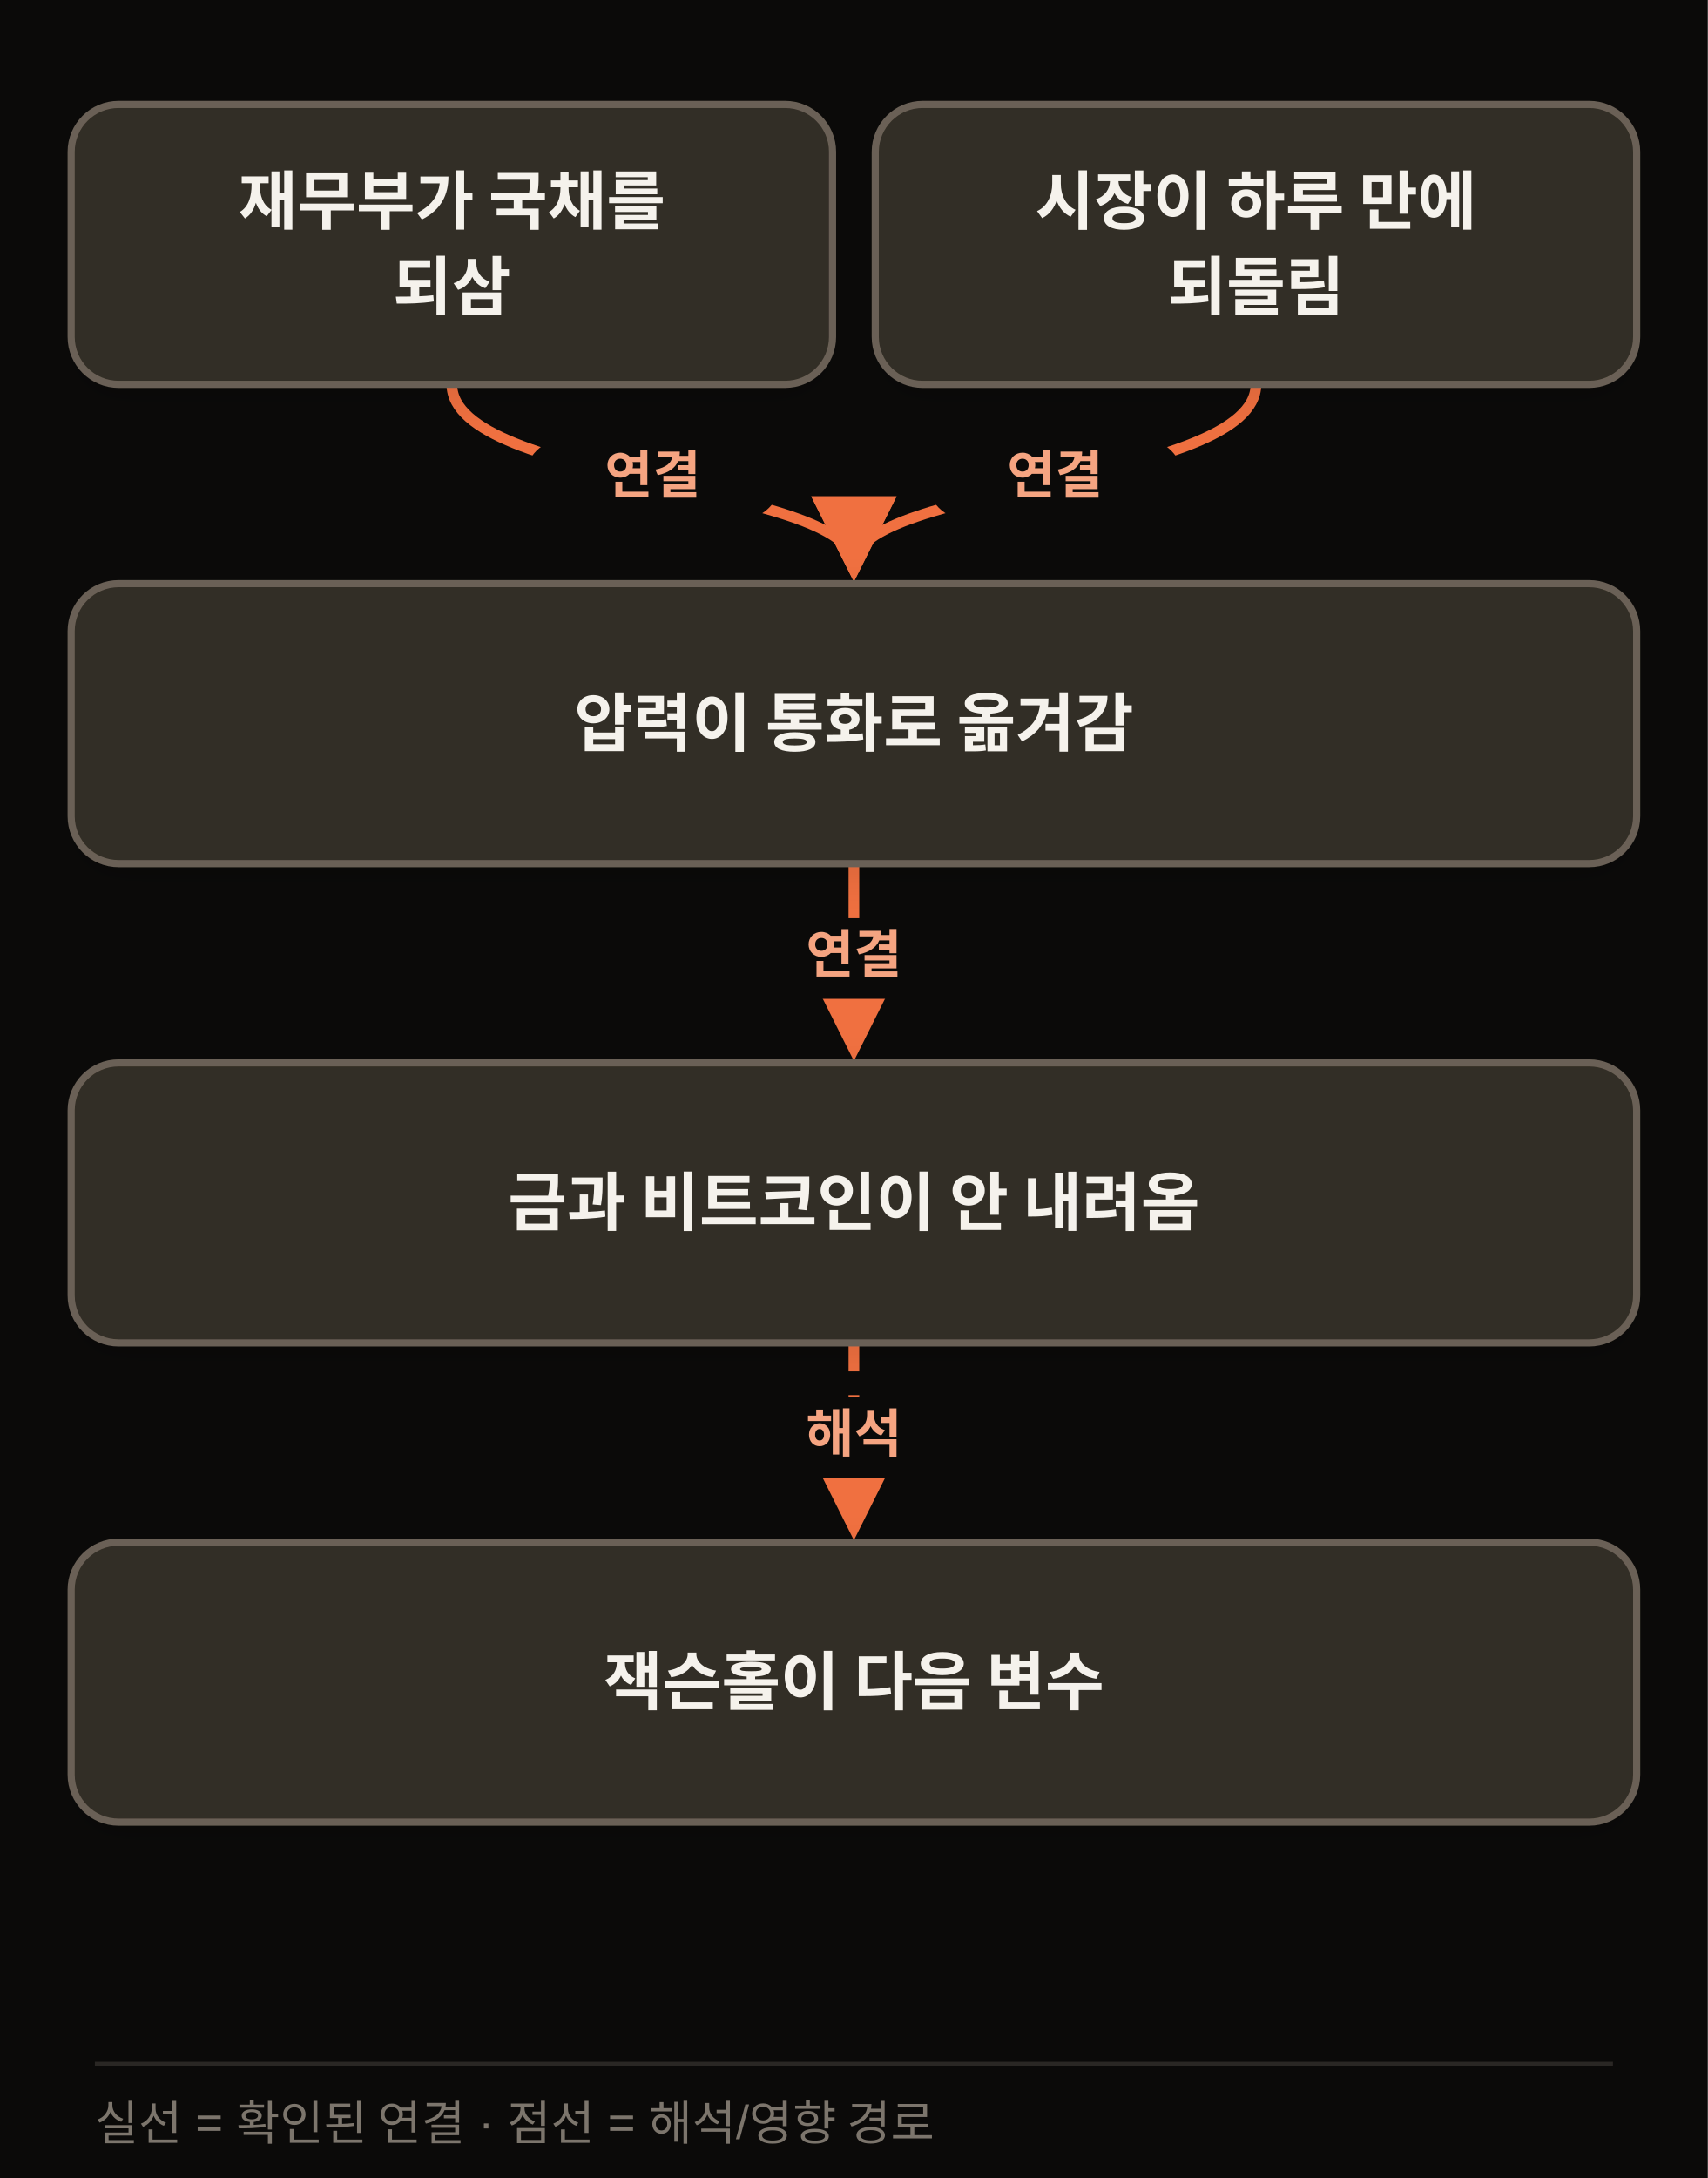
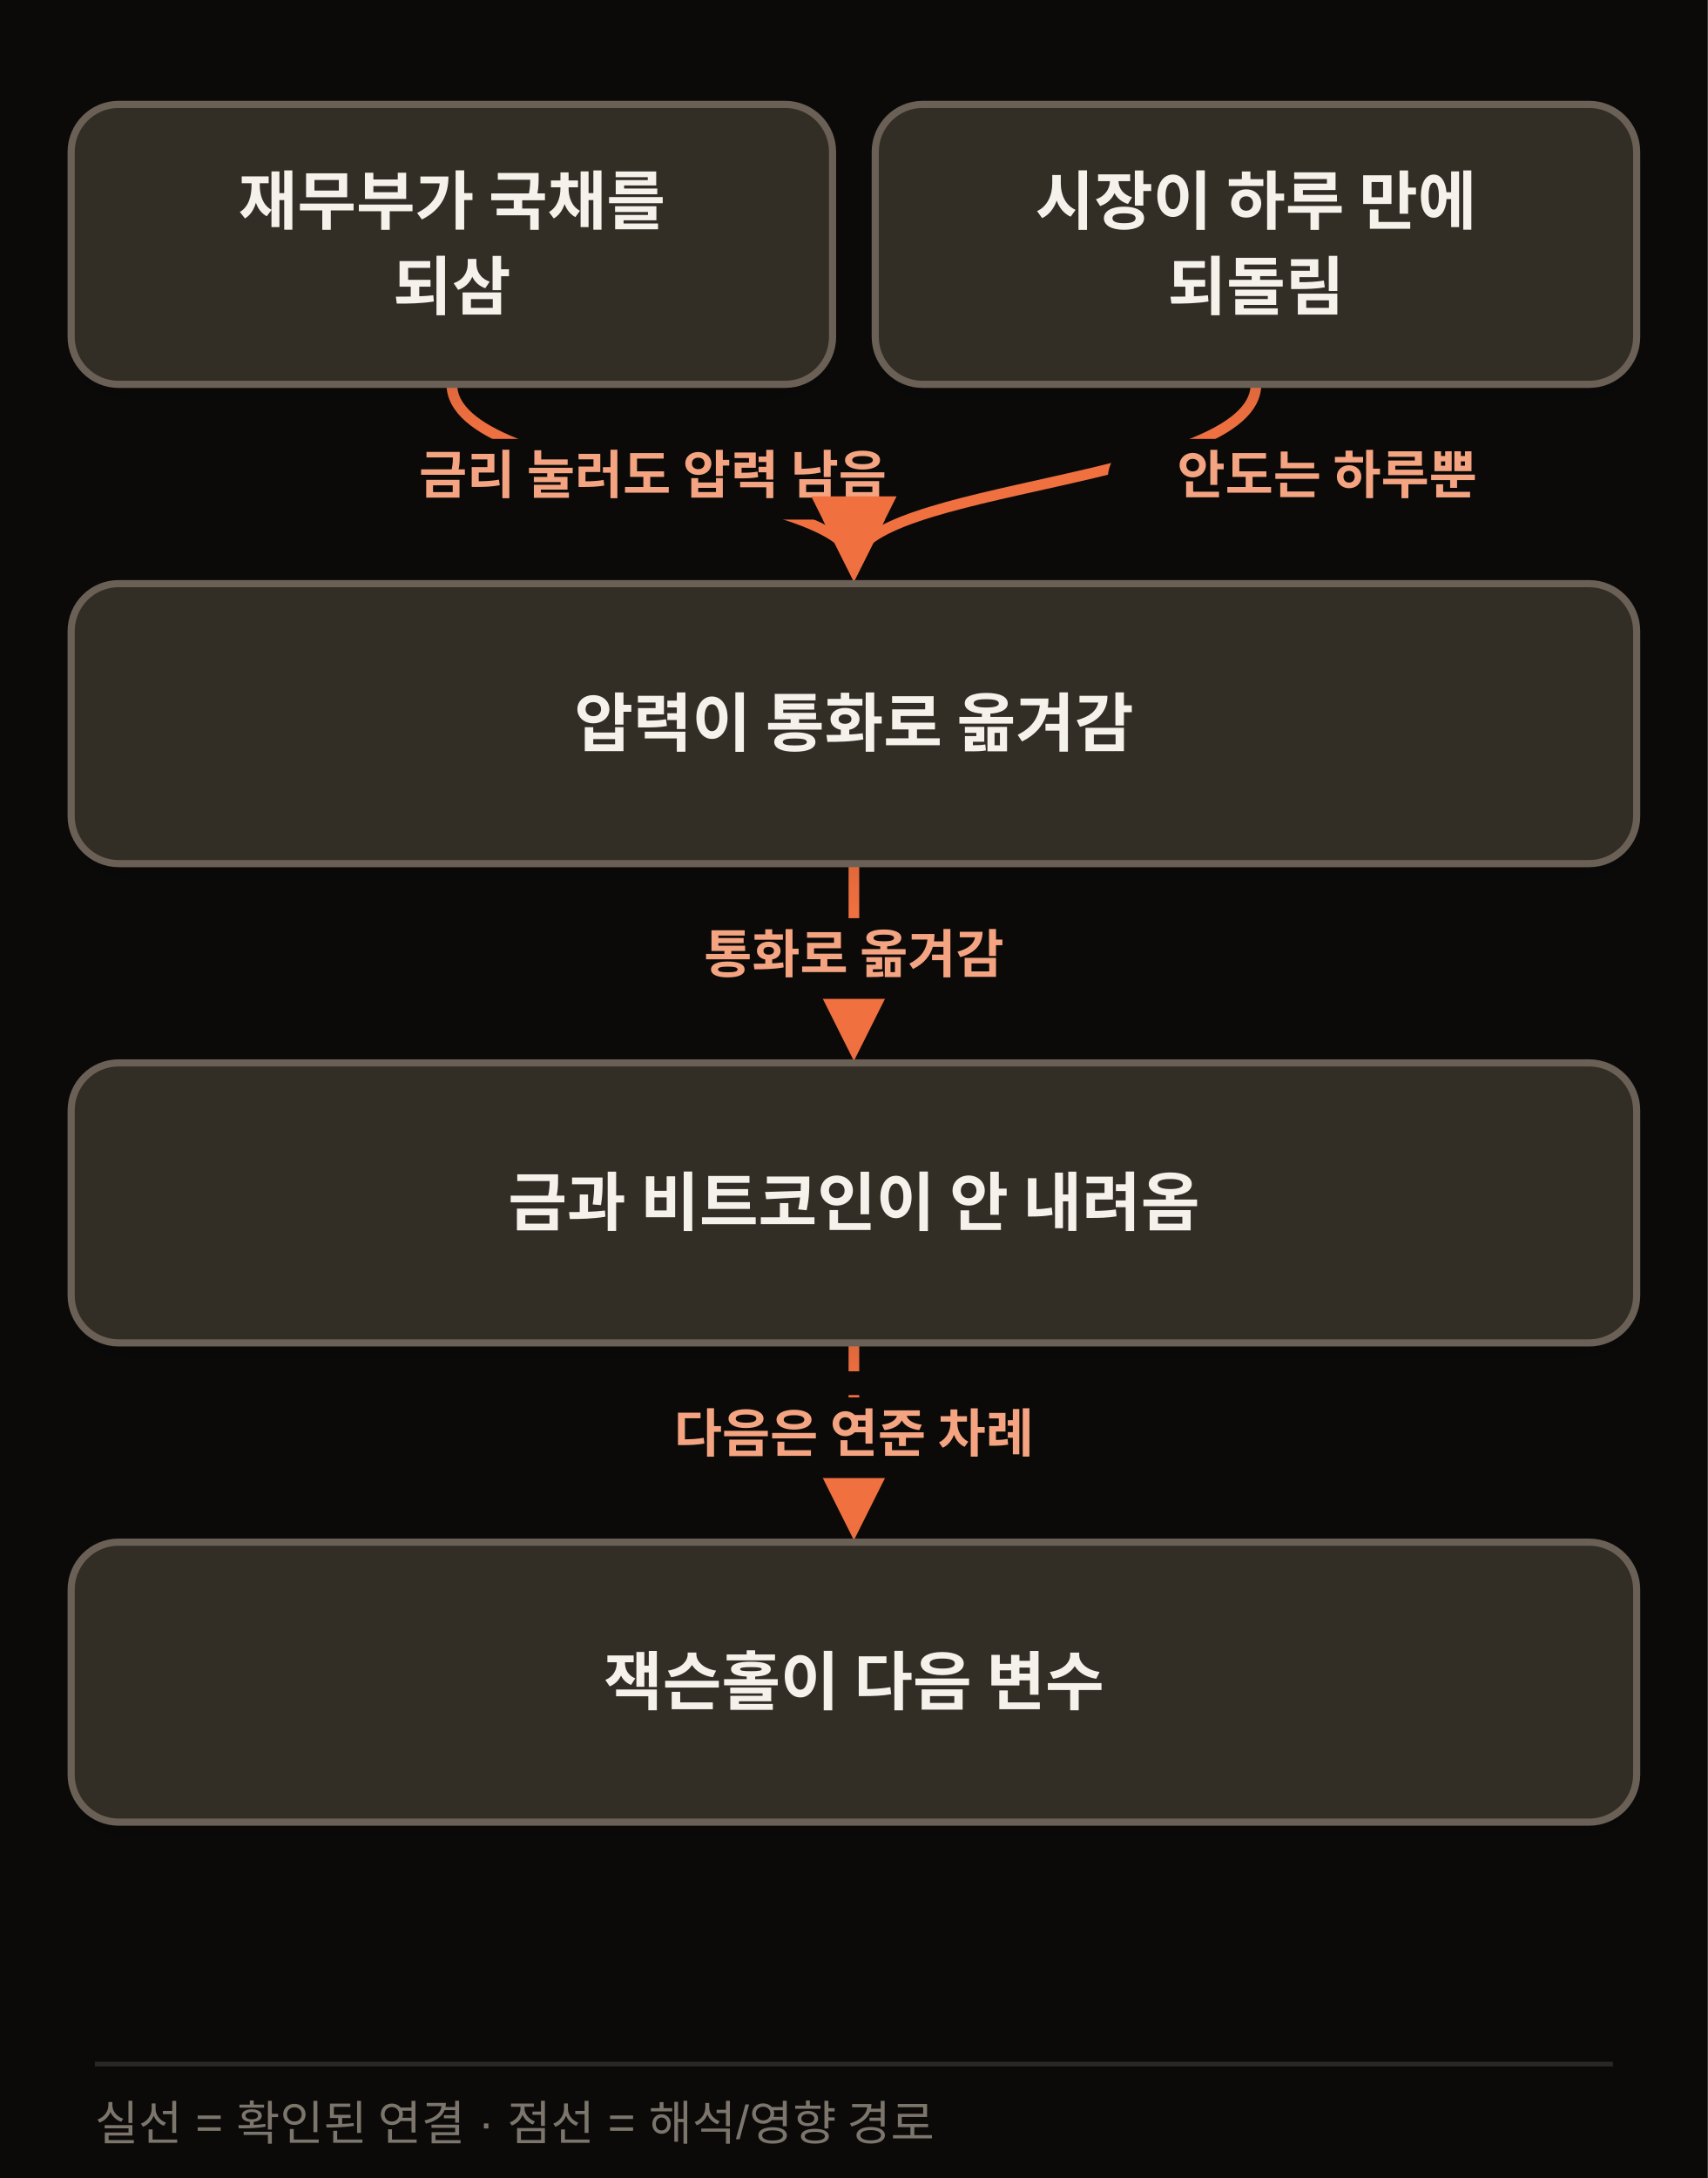
<svg xmlns="http://www.w3.org/2000/svg" width="720" height="918" viewBox="0 0 720 918" class="morning-diagram morning-diagram-mobile" data-mobile-layout="same-topology" data-motion-orientation="TB" data-motion-steps="7">
  <defs>
    <filter id="shadow" x="-20%" y="-20%" width="140%" height="160%">
      <feDropShadow dx="0" dy="6" stdDeviation="8" flood-color="#111111" flood-opacity=".09" />
    </filter>
    <marker id="arrow" viewBox="0 0 10 10" refX="8" refY="5" markerWidth="8" markerHeight="8" orient="auto-start-reverse">
      <path d="M 0 0 L 10 5 L 0 10 z" fill="#F07040" />
    </marker>
  </defs>
  <rect width="720" height="918" fill="#0B0A09" />
  <g class="motion-step motion-edge" data-motion-step="1" data-from="A" data-to="C" style="--motion-delay:1360ms">
    <path d="M 190.5 162.0 C 190.5 204.0, 360.0 204.0, 360.0 238.0" fill="none" stroke="#F07040" stroke-width="4.5" marker-end="url(#arrow)" />
-     <rect x="221.2" y="185.0" width="108" height="34" rx="17" fill="#0B0A09" />
-     <text x="275.2" y="208.0" text-anchor="middle" font-family="Apple SD Gothic Neo,Malgun Gothic,Arial,sans-serif" font-size="22" font-weight="800" fill="#F5A481">연결</text>
+     <rect x="156.2" y="185.0" width="238" height="34" rx="17" fill="#0B0A09" />
+     <text x="275.2" y="208.0" text-anchor="middle" font-family="Apple SD Gothic Neo,Malgun Gothic,Arial,sans-serif" font-size="22" font-weight="800" fill="#F5A481">금리 눌러도 압력 남음</text>
  </g>
  <g class="motion-step motion-edge" data-motion-step="1" data-from="B" data-to="C" style="--motion-delay:2040ms">
    <path d="M 529.5 162.0 C 529.5 204.0, 360.0 204.0, 360.0 238.0" fill="none" stroke="#F07040" stroke-width="4.5" marker-end="url(#arrow)" />
-     <rect x="390.8" y="185.0" width="108" height="34" rx="17" fill="#0B0A09" />
-     <text x="444.8" y="208.0" text-anchor="middle" font-family="Apple SD Gothic Neo,Malgun Gothic,Arial,sans-serif" font-size="22" font-weight="800" fill="#F5A481">연결</text>
+     <rect x="467.0" y="185.0" width="185" height="34" rx="17" fill="#0B0A09" />
+     <text x="559.5" y="208.0" text-anchor="middle" font-family="Apple SD Gothic Neo,Malgun Gothic,Arial,sans-serif" font-size="22" font-weight="800" fill="#F5A481">안도는 하루뿐</text>
  </g>
  <g class="motion-step motion-edge" data-motion-step="3" data-from="C" data-to="D" style="--motion-delay:3400ms">
-     <path d="M 360.0 364.0 C 360.0 406.0, 360.0 406.0, 360.0 440.0" fill="none" stroke="#F07040" stroke-width="4.5" marker-end="url(#arrow)" />
-     <rect x="306.0" y="387.0" width="108" height="34" rx="17" fill="#0B0A09" />
-     <text x="360.0" y="410.0" text-anchor="middle" font-family="Apple SD Gothic Neo,Malgun Gothic,Arial,sans-serif" font-size="22" font-weight="800" fill="#F5A481">연결</text>
+     <path d="M 360.0 364.0 L 360.0 440.0" fill="none" stroke="#F07040" stroke-width="4.5" marker-end="url(#arrow)" />
+     <rect x="267.5" y="387.0" width="185" height="34" rx="17" fill="#0B0A09" />
+     <text x="360.0" y="410.0" text-anchor="middle" font-family="Apple SD Gothic Neo,Malgun Gothic,Arial,sans-serif" font-size="22" font-weight="800" fill="#F5A481">통화로 옮겨감</text>
  </g>
  <g class="motion-step motion-edge" data-motion-step="5" data-from="D" data-to="E" style="--motion-delay:4760ms">
-     <path d="M 360.0 566.0 C 360.0 608.0, 360.0 608.0, 360.0 642.0" fill="none" stroke="#F07040" stroke-width="4.5" stroke-dasharray="12 10" marker-end="url(#arrow)" />
-     <rect x="306.0" y="589.0" width="108" height="34" rx="17" fill="#0B0A09" />
-     <text x="360.0" y="612.0" text-anchor="middle" font-family="Apple SD Gothic Neo,Malgun Gothic,Arial,sans-serif" font-size="22" font-weight="800" fill="#F5A481">해석</text>
+     <path d="M 360.0 566.0 L 360.0 642.0" fill="none" stroke="#F07040" stroke-width="4.5" stroke-dasharray="12 10" marker-end="url(#arrow)" />
+     <rect x="246.5" y="589.0" width="227" height="34" rx="17" fill="#0B0A09" />
+     <text x="360.0" y="612.0" text-anchor="middle" font-family="Apple SD Gothic Neo,Malgun Gothic,Arial,sans-serif" font-size="22" font-weight="800" fill="#F5A481">다음은 연준 차례</text>
  </g>
  <g class="motion-step motion-node" data-motion-step="0" style="--motion-delay:0ms;--motion-accent-delay:640ms">
    <rect class="motion-node-shape" x="30.0" y="44.0" width="321.0" height="118.0" rx="20" fill="#332E26" stroke="#6B6156" stroke-width="3" filter="url(#shadow)" />
    <text x="190.5" y="85.0" text-anchor="middle" dominant-baseline="middle" font-family="Apple SD Gothic Neo,Malgun Gothic,Arial,sans-serif" font-size="27" font-weight="800" fill="#F5F2EC">재무부가 국채를</text>
    <text x="190.5" y="121.0" text-anchor="middle" dominant-baseline="middle" font-family="Apple SD Gothic Neo,Malgun Gothic,Arial,sans-serif" font-size="27" font-weight="800" fill="#F5F2EC">되삼</text>
  </g>
  <g class="motion-step motion-node" data-motion-step="0" style="--motion-delay:680ms;--motion-accent-delay:1320ms">
    <rect class="motion-node-shape" x="369.0" y="44.0" width="321.0" height="118.0" rx="20" fill="#332E26" stroke="#6B6156" stroke-width="3" filter="url(#shadow)" />
    <text x="529.5" y="85.0" text-anchor="middle" dominant-baseline="middle" font-family="Apple SD Gothic Neo,Malgun Gothic,Arial,sans-serif" font-size="27" font-weight="800" fill="#F5F2EC">시장이 하루 만에</text>
    <text x="529.5" y="121.0" text-anchor="middle" dominant-baseline="middle" font-family="Apple SD Gothic Neo,Malgun Gothic,Arial,sans-serif" font-size="27" font-weight="800" fill="#F5F2EC">되돌림</text>
  </g>
  <g class="motion-step motion-node" data-motion-step="2" style="--motion-delay:2720ms;--motion-accent-delay:3360ms">
    <rect class="motion-node-shape" x="30.0" y="246.0" width="660.0" height="118.0" rx="20" fill="#332E26" stroke="#6B6156" stroke-width="3" filter="url(#shadow)" />
    <text x="360.0" y="305.0" text-anchor="middle" dominant-baseline="middle" font-family="Apple SD Gothic Neo,Malgun Gothic,Arial,sans-serif" font-size="27" font-weight="800" fill="#F5F2EC">압력이 통화로 옮겨감</text>
  </g>
  <g class="motion-step motion-node" data-motion-step="4" style="--motion-delay:4080ms;--motion-accent-delay:4720ms">
    <rect class="motion-node-shape" x="30.0" y="448.0" width="660.0" height="118.0" rx="20" fill="#332E26" stroke="#6B6156" stroke-width="3" filter="url(#shadow)" />
    <text x="360.0" y="507.0" text-anchor="middle" dominant-baseline="middle" font-family="Apple SD Gothic Neo,Malgun Gothic,Arial,sans-serif" font-size="27" font-weight="800" fill="#F5F2EC">금과 비트코인이 안 내려옴</text>
  </g>
  <g class="motion-step motion-node" data-motion-step="6" style="--motion-delay:5440ms;--motion-accent-delay:6080ms">
    <rect class="motion-node-shape" x="30.0" y="650.0" width="660.0" height="118.0" rx="20" fill="#332E26" stroke="#6B6156" stroke-width="3" filter="url(#shadow)" />
    <text x="360.0" y="709.0" text-anchor="middle" dominant-baseline="middle" font-family="Apple SD Gothic Neo,Malgun Gothic,Arial,sans-serif" font-size="27" font-weight="800" fill="#F5F2EC">잭슨홀이 다음 변수</text>
  </g>
  <line x1="40" y1="870" x2="680" y2="870" stroke="#2A2724" stroke-width="2" />
  <text x="40" y="902" font-family="Apple SD Gothic Neo,Malgun Gothic,Arial,sans-serif" font-size="20" fill="#7C756C">실선 = 확인된 연결 · 점선 = 해석/영향 경로</text>
</svg>
